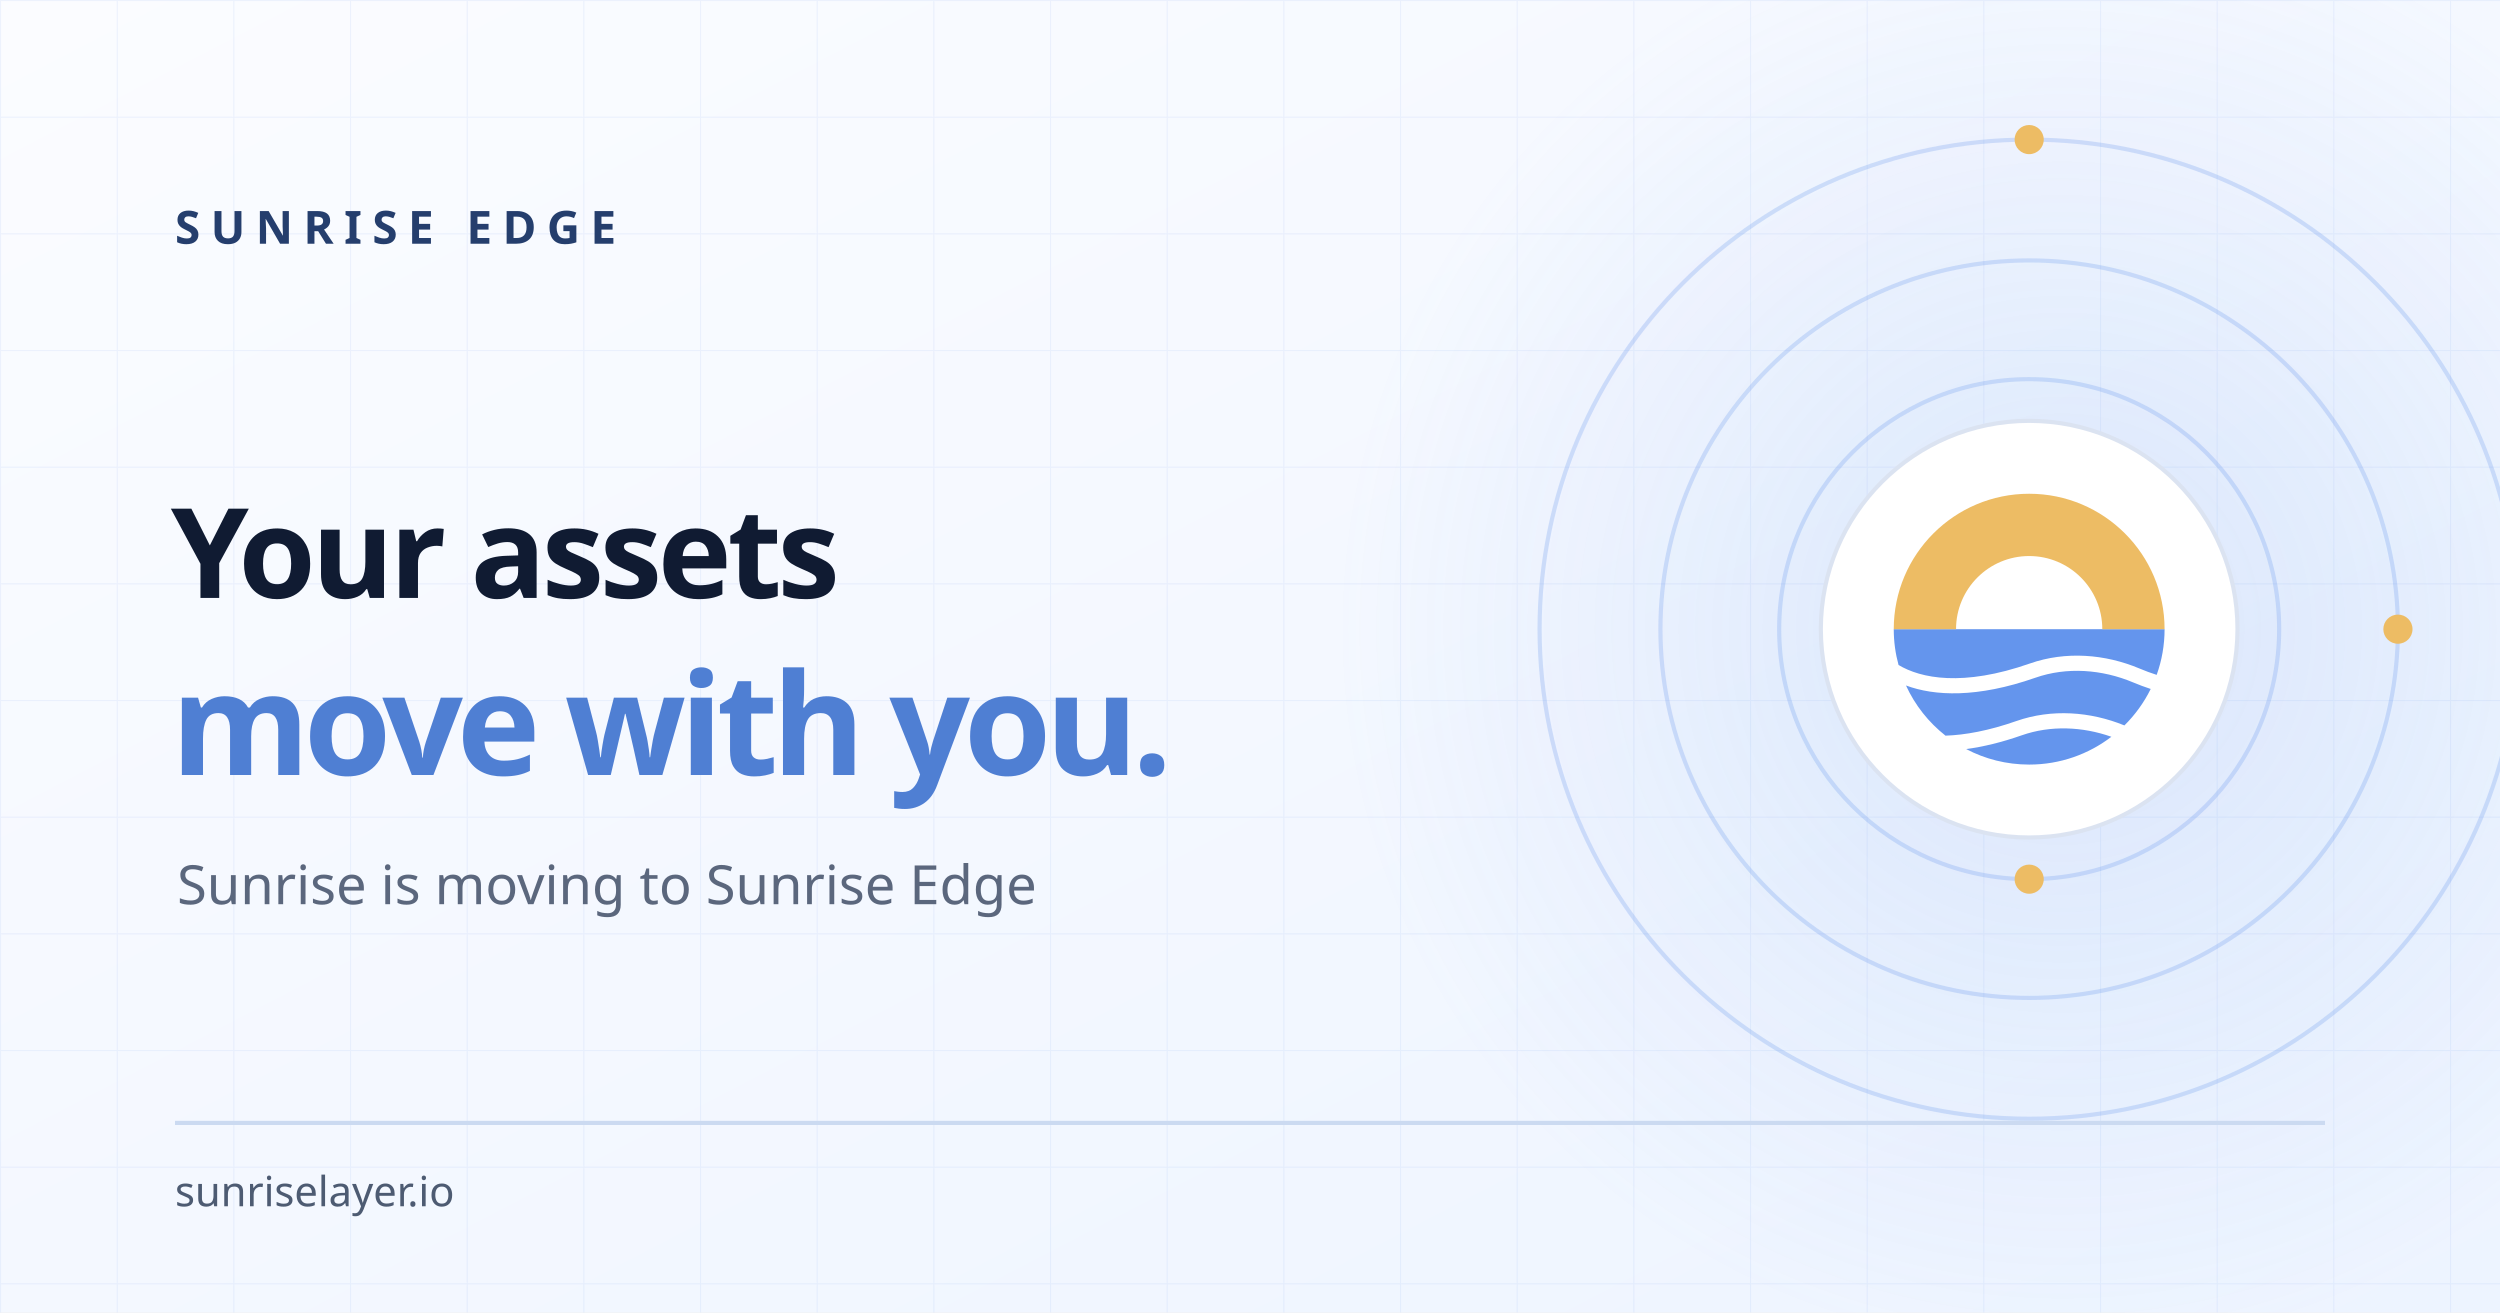
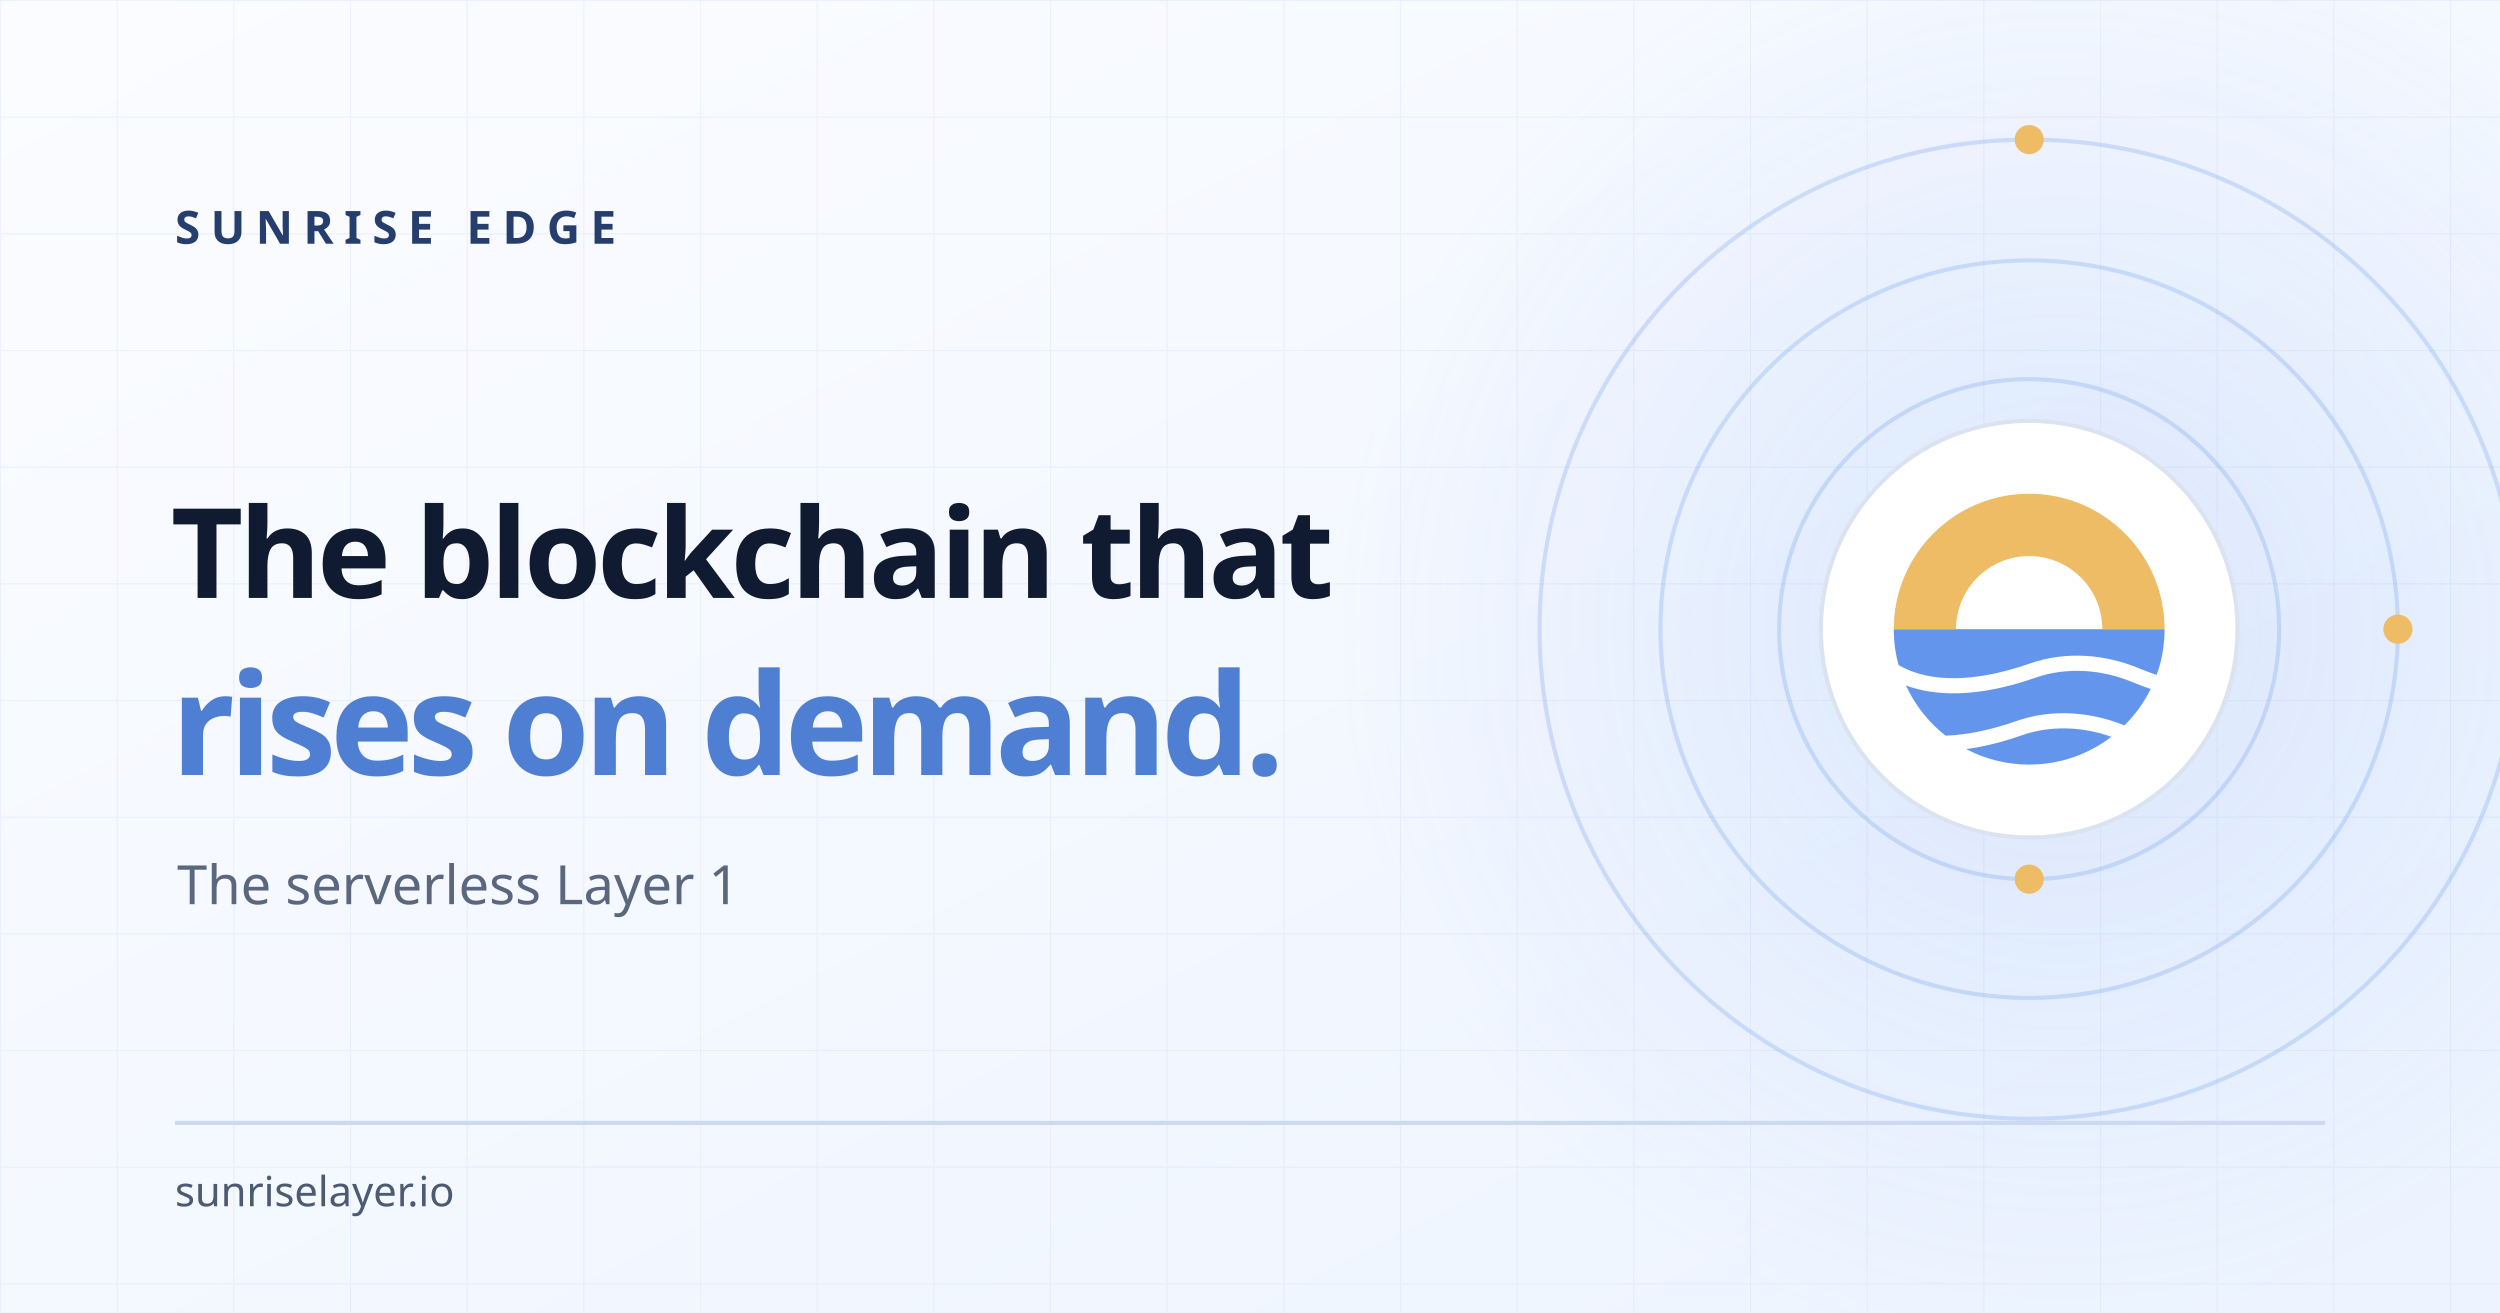
<svg xmlns="http://www.w3.org/2000/svg" width="1200" height="630" viewBox="0 0 1200 630">
  <defs>
    <linearGradient id="background" x1="0" y1="0" x2="1" y2="1">
      <stop offset="0" stop-color="#fbfcff" />
      <stop offset="1" stop-color="#edf4ff" />
    </linearGradient>
    <radialGradient id="halo">
      <stop offset="0" stop-color="#6495ed" stop-opacity=".17" />
      <stop offset="1" stop-color="#6495ed" stop-opacity="0" />
    </radialGradient>
    <pattern id="grid" width="56" height="56" patternUnits="userSpaceOnUse">
      <path d="M 56 0 H 0 V 56" fill="none" stroke="#6495ed" stroke-opacity=".09" />
    </pattern>
  </defs>
  <rect width="1200" height="630" fill="url(#background)" />
  <rect width="1200" height="630" fill="url(#grid)" />
  <circle cx="990" cy="302" r="350" fill="url(#halo)" />
  <g fill="none" stroke="#6495ed" stroke-opacity=".25">
    <circle cx="974" cy="302" r="235" stroke-width="2" />
    <circle cx="974" cy="302" r="177" stroke-width="2" />
    <circle cx="974" cy="302" r="120" stroke-width="2" />
  </g>
  <circle cx="974" cy="67" r="7" fill="#edbc64" />
  <circle cx="1151" cy="302" r="7" fill="#edbc64" />
  <circle cx="974" cy="422" r="7" fill="#edbc64" />
  <circle cx="974" cy="302" r="100" fill="#ffffff" stroke="#dbe3f1" stroke-width="2" />
  <g transform="translate(909 237) scale(.325)">
    <path fill="#6495ed" fill-rule="evenodd" d="M340.67,342.17c15.75-15.59,28.93-33.77,38.83-53.86-8.92-2.89-17.56-6.16-25.81-9.63-46.07-19.39-98.15-23.22-144.59-6.94-86.02,30.15-149.13,27.07-191.05,11.42,13.34,29.15,33.48,54.53,58.39,74.13,28.89-.97,63.61-7.21,104.76-21.63,51.99-18.23,109.3-14.01,159.47,6.52ZM321.43,358.93c-42.91-15.16-89.97-17.04-132.33-2.19-30.17,10.58-57.53,17.06-82.14,20.35,27.79,14.63,59.45,22.91,93.04,22.91,45.67,0,87.76-15.31,121.43-41.07ZM362.94,258.11c8.31,3.5,16.8,6.68,25.38,9.4,7.56-21.09,11.68-43.82,11.68-67.51H0c0,18.3,2.46,36.04,7.07,52.88,32.74,19.68,94.65,32.64,194.14-2.23,52.78-18.5,111.03-13.88,161.74,7.46Z" />
    <path fill="#edbc64" fill-rule="evenodd" d="M0,200C0,89.54,89.54,0,200,0s200,89.54,200,200h-92c0-59.65-48.35-108-108-108s-108,48.35-108,108H0Z" />
  </g>
  <g font-family="Noto Sans, sans-serif">
    <text x="84" y="117" fill="#253e6d" font-size="22" font-weight="700" letter-spacing="5">SUNRISE EDGE</text>
-     <text x="82" y="287" fill="#101b32" font-size="60" font-weight="700" letter-spacing="-2">Your assets</text>
-     <text x="82" y="372" fill="#4f7fd3" font-size="68" font-weight="700" letter-spacing="-3">move with you.</text>
-     <text x="85" y="434" fill="#5b677d" font-size="26">Sunrise is moving to Sunrise Edge</text>
+     <text x="82" y="287" fill="#101b32" font-size="60" font-weight="700" letter-spacing="-2">The blockchain that</text>
+     <text x="82" y="372" fill="#4f7fd3" font-size="68" font-weight="700" letter-spacing="-3">rises on demand.</text>
+     <text x="85" y="434" fill="#5b677d" font-size="26">The serverless Layer 1</text>
    <path d="M 84 539 H 1116" stroke="#cbdaf1" stroke-width="2" />
    <text x="84" y="579" fill="#4d5b72" font-size="20">sunriselayer.io</text>
  </g>
</svg>
